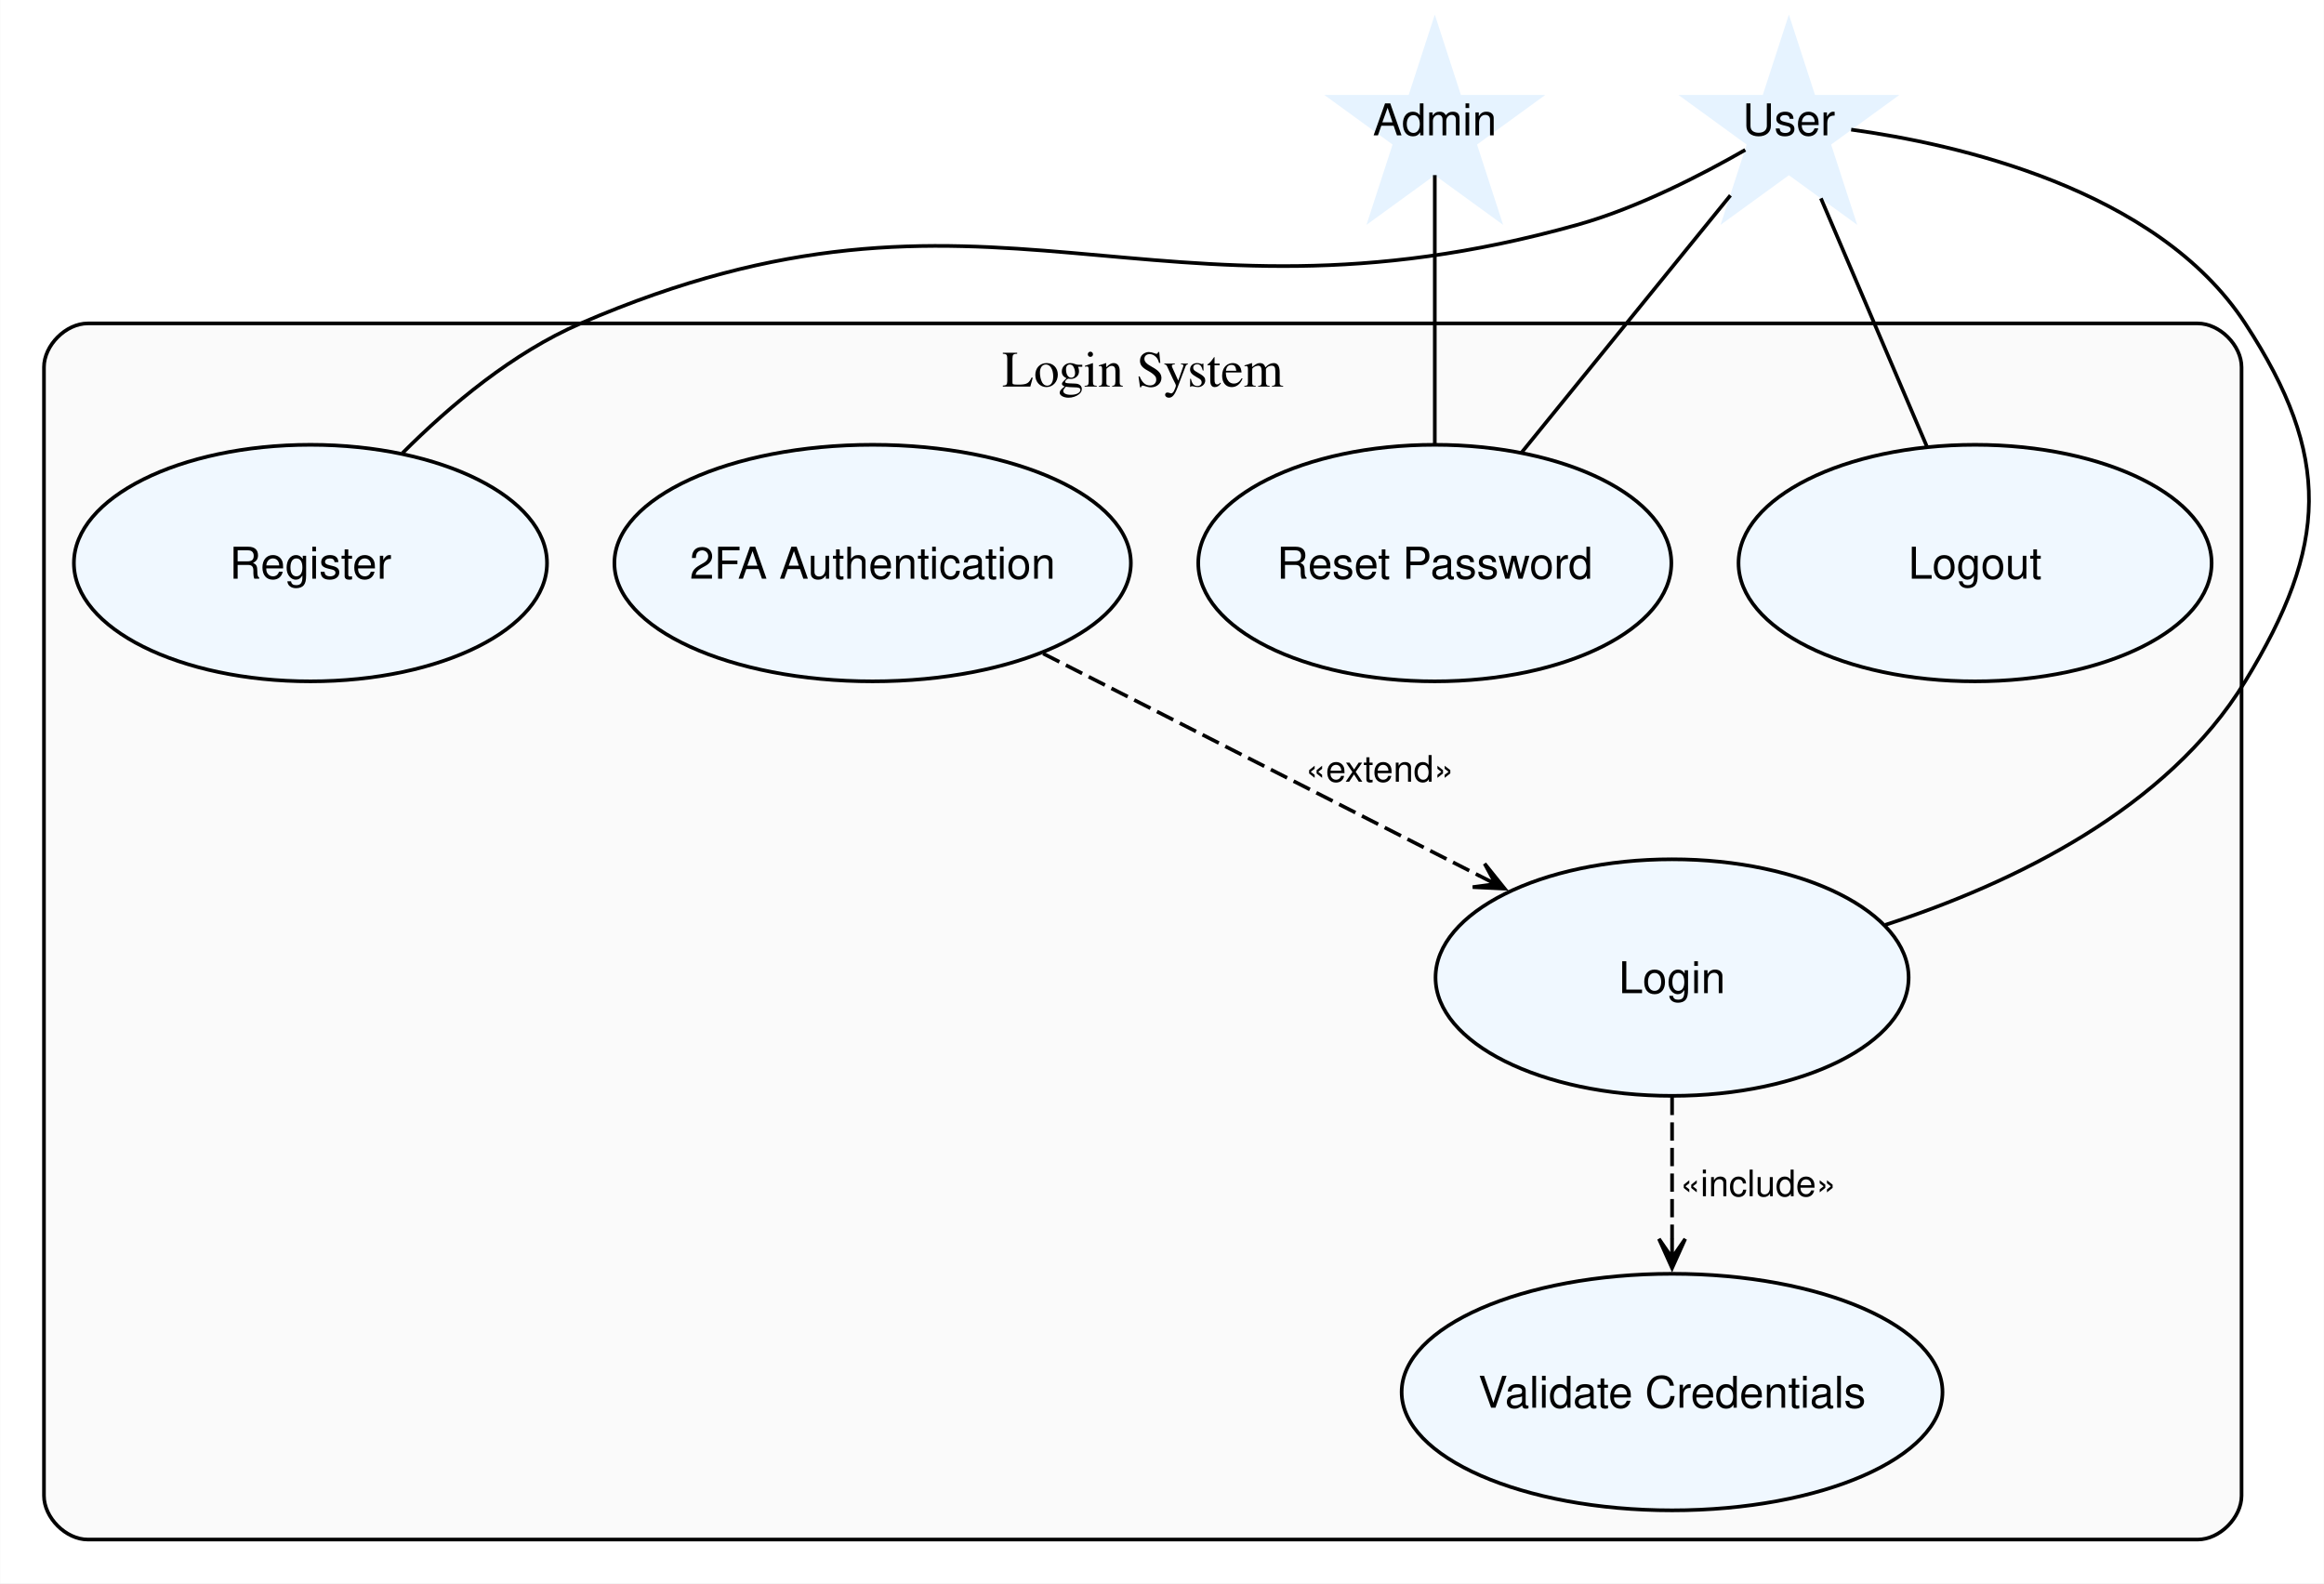
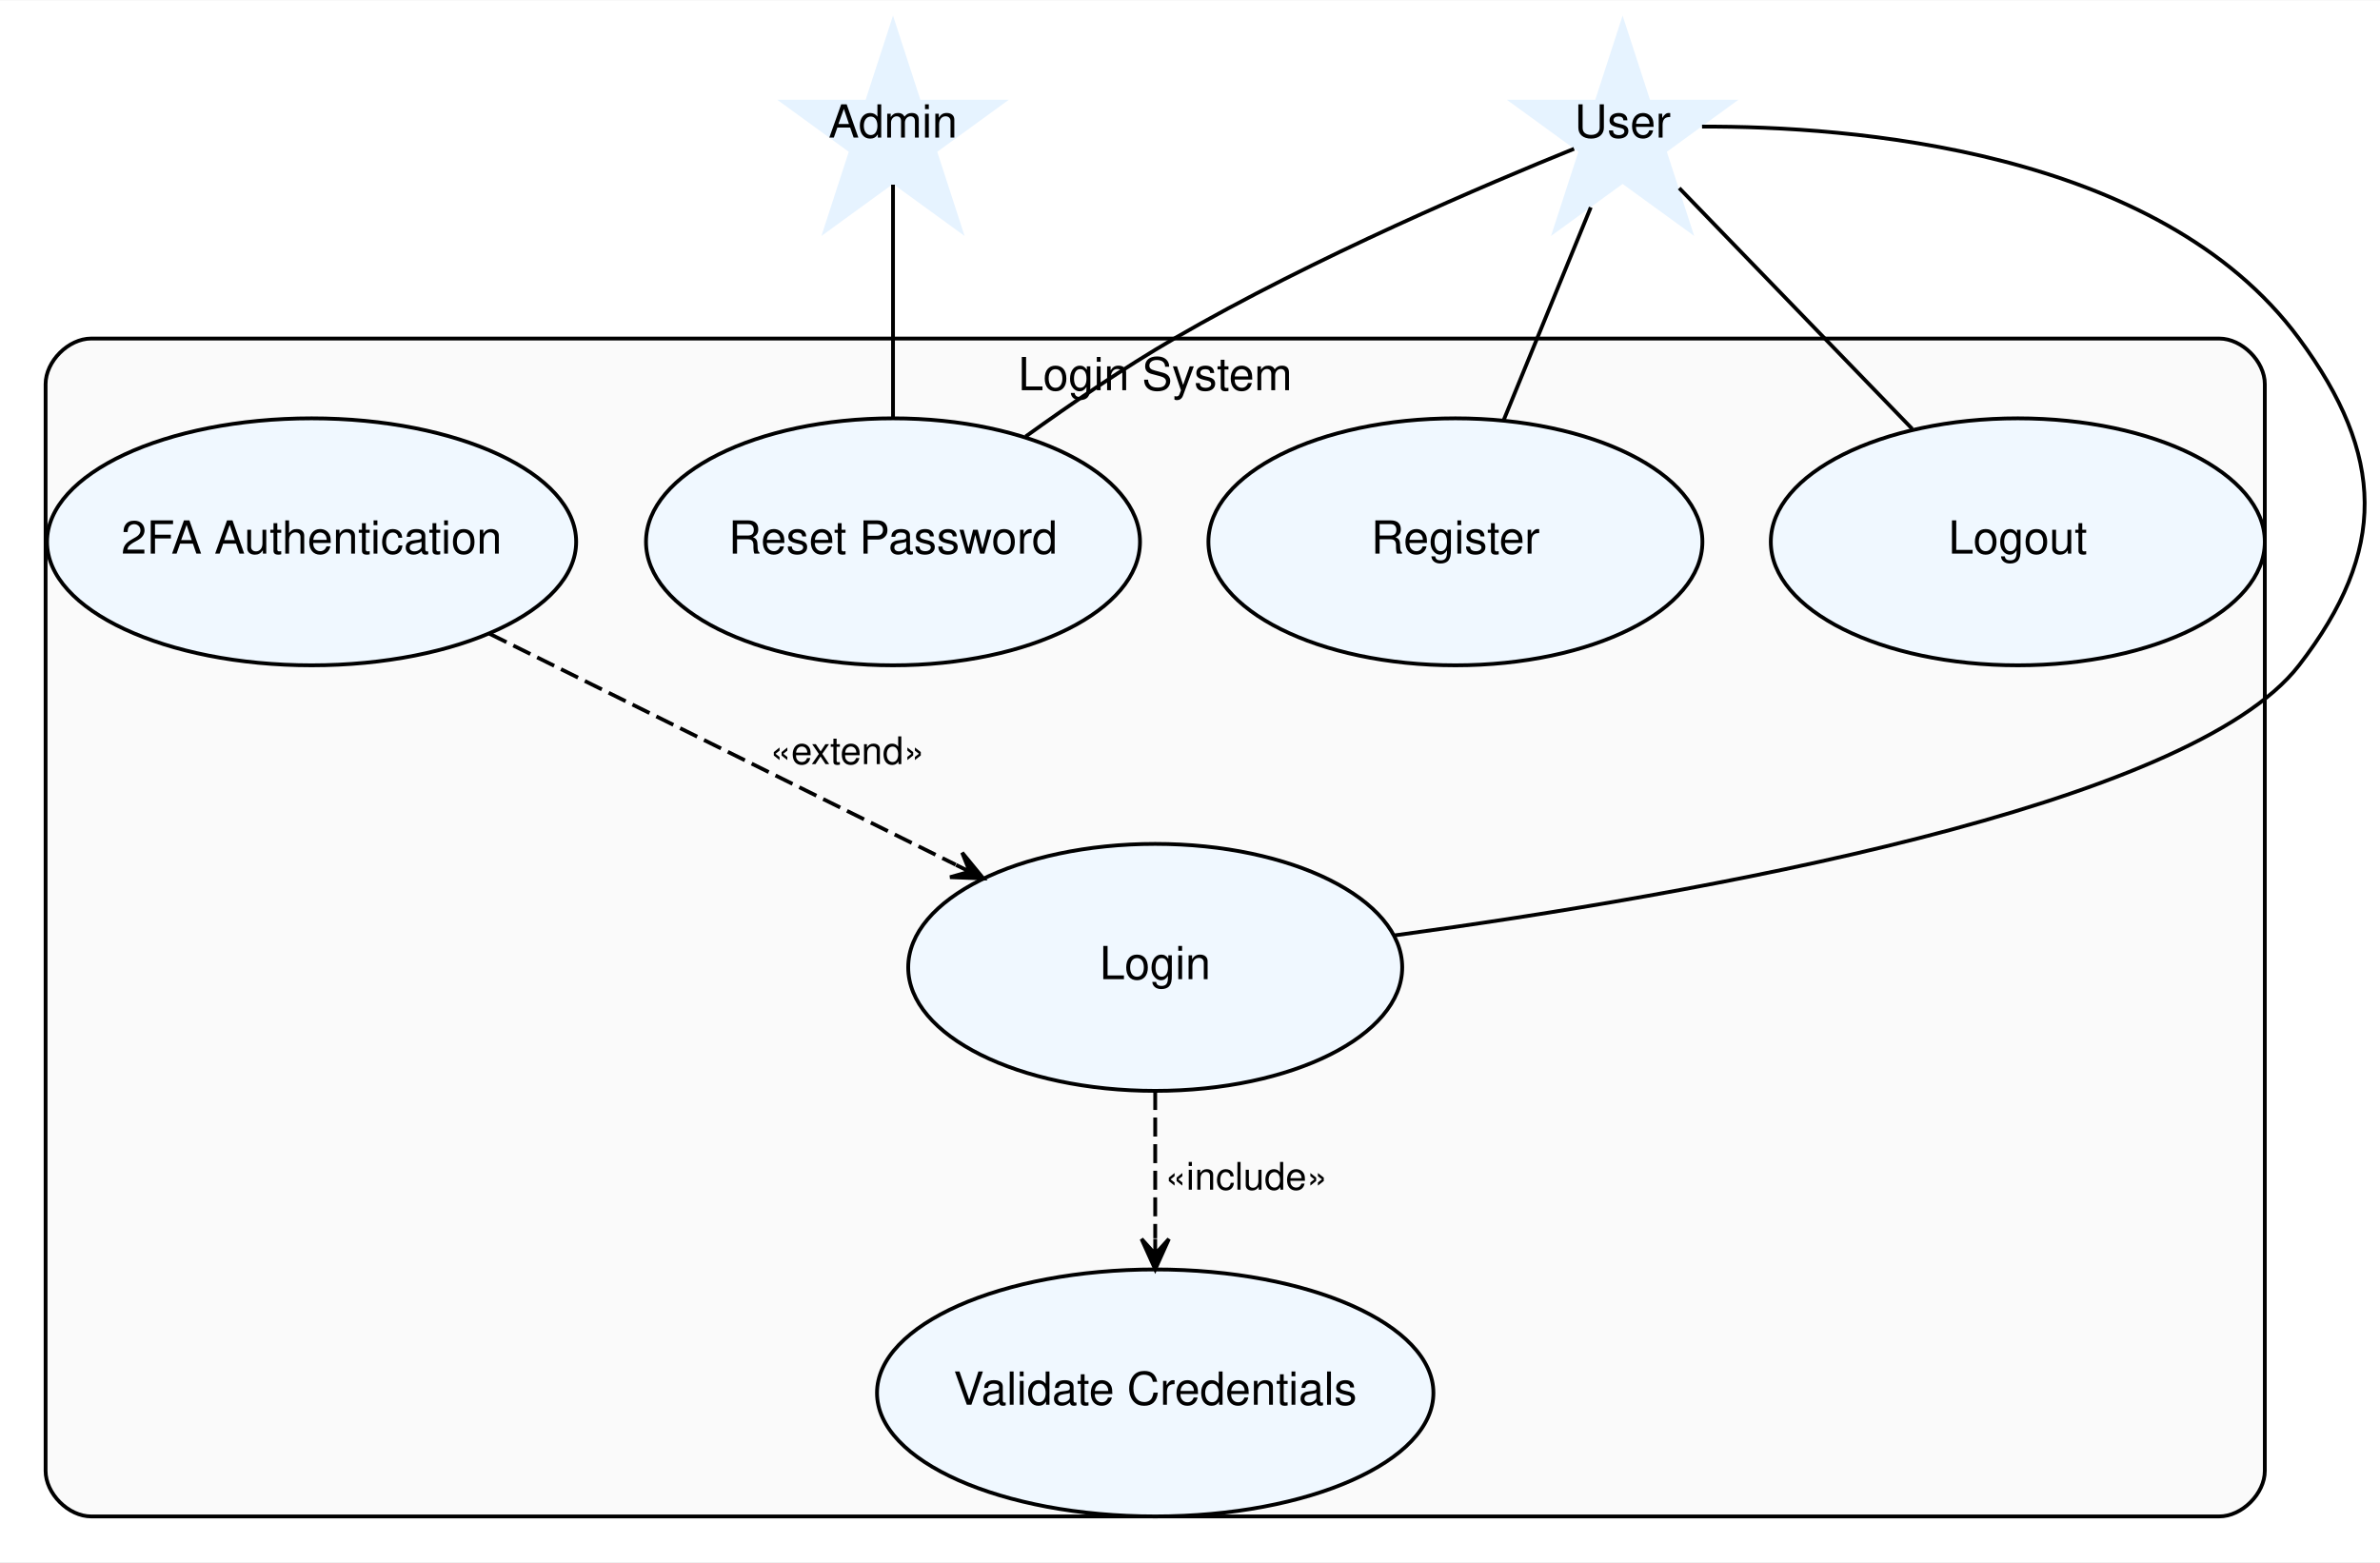
- <svg xmlns="http://www.w3.org/2000/svg" width="637pt" height="434pt" viewBox="0.00 0.00 636.54 433.75">
-   <g id="graph0" class="graph" transform="scale(1 1) rotate(0) translate(4 429.75)">
-     <polygon fill="white" stroke="none" points="-4,4 -4,-429.75 632.54,-429.75 632.54,4 -4,4" />
+ <svg xmlns="http://www.w3.org/2000/svg" width="626pt" height="411pt" viewBox="0.00 0.00 626.31 411.00">
+   <g id="graph0" class="graph" transform="scale(1 1) rotate(0) translate(4 407)">
+     <polygon fill="white" stroke="transparent" points="-4,4 -4,-407 622.31,-407 622.31,4 -4,4" />
    <g id="clust1" class="cluster">
-       <path fill="#fafafa" stroke="black" d="M20,-8C20,-8 598,-8 598,-8 604,-8 610,-14 610,-20 610,-20 610,-329.15 610,-329.15 610,-335.15 604,-341.15 598,-341.15 598,-341.15 20,-341.15 20,-341.15 14,-341.15 8,-335.15 8,-329.15 8,-329.15 8,-20 8,-20 8,-14 14,-8 20,-8" />
-       <text text-anchor="middle" x="309" y="-323.85" font-family="Times,serif" font-size="14.00">Login System</text>
+       <path fill="#fafafa" stroke="black" d="M20,-8C20,-8 580,-8 580,-8 586,-8 592,-14 592,-20 592,-20 592,-306 592,-306 592,-312 586,-318 580,-318 580,-318 20,-318 20,-318 14,-318 8,-312 8,-306 8,-306 8,-20 8,-20 8,-14 14,-8 20,-8" />
+       <text text-anchor="middle" x="300" y="-304.4" font-family="Helvetica,sans-Serif" font-size="12.00">Login System</text>
    </g>
    <g id="node1" class="node">
-       <polygon fill="#e6f3ff" stroke="none" points="419.28,-403.75 396.15,-403.75 389,-425.75 381.85,-403.75 358.72,-403.75 377.43,-390.15 370.28,-368.15 389,-381.75 407.72,-368.15 400.57,-390.15 419.28,-403.75" />
-       <text text-anchor="middle" x="389" y="-392.68" font-family="Helvetica,sans-Serif" font-size="12.00">Admin</text>
+       <ellipse fill="#f0f8ff" stroke="black" cx="231" cy="-264.5" rx="65" ry="32.5" />
+       <text text-anchor="middle" x="231" y="-261.4" font-family="Helvetica,sans-Serif" font-size="12.00">Reset Password</text>
+     </g>
+     <g id="node2" class="node">
+       <ellipse fill="#f0f8ff" stroke="black" cx="300" cy="-40.5" rx="73.21" ry="32.5" />
+       <text text-anchor="middle" x="300" y="-37.4" font-family="Helvetica,sans-Serif" font-size="12.00">Validate Credentials</text>
+     </g>
+     <g id="node3" class="node">
+       <ellipse fill="#f0f8ff" stroke="black" cx="379" cy="-264.5" rx="65" ry="32.5" />
+       <text text-anchor="middle" x="379" y="-261.4" font-family="Helvetica,sans-Serif" font-size="12.00">Register</text>
+     </g>
+     <g id="node4" class="node">
+       <ellipse fill="#f0f8ff" stroke="black" cx="527" cy="-264.5" rx="65" ry="32.5" />
+       <text text-anchor="middle" x="527" y="-261.4" font-family="Helvetica,sans-Serif" font-size="12.00">Logout</text>
+     </g>
+     <g id="node5" class="node">
+       <ellipse fill="#f0f8ff" stroke="black" cx="300" cy="-152.5" rx="65" ry="32.5" />
+       <text text-anchor="middle" x="300" y="-149.4" font-family="Helvetica,sans-Serif" font-size="12.00">Login</text>
+     </g>
+     <g id="edge6" class="edge">
+       <path fill="none" stroke="black" stroke-dasharray="5,2" d="M300,-119.98C300,-107.9 300,-93.95 300,-81.2" />
+       <polygon fill="black" stroke="black" points="300,-73.03 303.6,-81.03 300,-77.03 300,-81.03 300,-81.03 300,-81.03 300,-77.03 296.4,-81.03 300,-73.03 300,-73.03" />
+       <text text-anchor="middle" x="324" y="-94" font-family="Helvetica,sans-Serif" font-size="10.00">«include»</text>
    </g>
    <g id="node6" class="node">
-       <ellipse fill="#f0f8ff" stroke="black" cx="389" cy="-275.5" rx="64.8" ry="32.4" />
-       <text text-anchor="middle" x="389" y="-271.23" font-family="Helvetica,sans-Serif" font-size="12.00">Reset Password</text>
+       <ellipse fill="#f0f8ff" stroke="black" cx="78" cy="-264.5" rx="69.62" ry="32.5" />
+       <text text-anchor="middle" x="78" y="-261.4" font-family="Helvetica,sans-Serif" font-size="12.00">2FA Authentication</text>
+     </g>
+     <g id="edge7" class="edge">
+       <path fill="none" stroke="black" stroke-dasharray="5,2" d="M124.81,-240.31C160.71,-222.52 210.25,-197.97 247.5,-179.52" />
+       <polygon fill="black" stroke="black" points="254.77,-175.91 249.2,-182.69 251.19,-177.69 247.6,-179.46 247.6,-179.46 247.6,-179.46 251.19,-177.69 246.01,-176.24 254.77,-175.91 254.77,-175.91" />
+       <text text-anchor="middle" x="219" y="-206" font-family="Helvetica,sans-Serif" font-size="10.00">«extend»</text>
+     </g>
+     <g id="node7" class="node">
+       <polygon fill="#e6f3ff" stroke="transparent" points="453.48,-380.85 430.2,-380.85 423,-403 415.8,-380.85 392.52,-380.85 411.36,-367.15 404.16,-345 423,-358.69 441.84,-345 434.64,-367.15 453.48,-380.85" />
+       <text text-anchor="middle" x="423" y="-370.9" font-family="Helvetica,sans-Serif" font-size="12.00">User</text>
+     </g>
+     <g id="edge2" class="edge">
+       <path fill="none" stroke="black" d="M410.22,-367.94C388.15,-359.01 341.74,-339.36 305,-318 291.79,-310.32 277.97,-300.92 265.89,-292.21" />
+     </g>
+     <g id="edge5" class="edge">
+       <path fill="none" stroke="black" d="M414.62,-352.53C408.14,-336.69 399.05,-314.49 391.68,-296.48" />
+     </g>
+     <g id="edge4" class="edge">
+       <path fill="none" stroke="black" d="M437.9,-357.6C453.85,-341.11 479.52,-314.58 499.22,-294.22" />
+     </g>
+     <g id="edge3" class="edge">
+       <path fill="none" stroke="black" d="M443.9,-373.78C482.44,-373.93 564.14,-367.98 601,-318 623.69,-287.24 624.37,-262.25 601,-232 572.15,-194.66 442.43,-171.72 363,-160.92" />
+     </g>
+     <g id="node8" class="node">
+       <polygon fill="#e6f3ff" stroke="transparent" points="261.48,-380.85 238.2,-380.85 231,-403 223.8,-380.85 200.52,-380.85 219.36,-367.15 212.16,-345 231,-358.69 249.84,-345 242.64,-367.15 261.48,-380.85" />
+       <text text-anchor="middle" x="231" y="-370.9" font-family="Helvetica,sans-Serif" font-size="12.00">Admin</text>
    </g>
    <g id="edge1" class="edge">
-       <path fill="none" stroke="black" d="M389,-381.78C389,-363.73 389,-332.03 389,-308.11" />
-     </g>
-     <g id="node2" class="node">
-       <ellipse fill="#f0f8ff" stroke="black" cx="454" cy="-161.95" rx="64.8" ry="32.4" />
-       <text text-anchor="middle" x="454" y="-157.67" font-family="Helvetica,sans-Serif" font-size="12.00">Login</text>
-     </g>
-     <g id="node4" class="node">
-       <ellipse fill="#f0f8ff" stroke="black" cx="454" cy="-48.4" rx="74.08" ry="32.4" />
-       <text text-anchor="middle" x="454" y="-44.12" font-family="Helvetica,sans-Serif" font-size="12.00">Validate Credentials</text>
-     </g>
-     <g id="edge4" class="edge">
-       <path fill="none" stroke="black" stroke-dasharray="5,2" d="M454,-129.28C454,-117.15 454,-103.14 454,-90.27" />
-       <polygon fill="black" stroke="black" points="454,-82.36 457.6,-90.36 454,-85.15 454,-90.36 454,-90.36 454,-90.36 454,-85.15 450.4,-90.37 454,-82.36" />
-       <text text-anchor="middle" x="477.62" y="-102.05" font-family="Helvetica,sans-Serif" font-size="10.00">«include»</text>
-     </g>
-     <g id="node3" class="node">
-       <ellipse fill="#f0f8ff" stroke="black" cx="81" cy="-275.5" rx="64.8" ry="32.4" />
-       <text text-anchor="middle" x="81" y="-271.23" font-family="Helvetica,sans-Serif" font-size="12.00">Register</text>
-     </g>
-     <g id="node5" class="node">
-       <ellipse fill="#f0f8ff" stroke="black" cx="235" cy="-275.5" rx="70.74" ry="32.4" />
-       <text text-anchor="middle" x="235" y="-271.23" font-family="Helvetica,sans-Serif" font-size="12.00">2FA Authentication</text>
-     </g>
-     <g id="edge3" class="edge">
-       <path fill="none" stroke="black" stroke-dasharray="5,2" d="M281.71,-250.71C316.75,-232.86 364.74,-208.42 401.17,-189.86" />
-       <polygon fill="black" stroke="black" points="408.14,-186.31 402.65,-193.15 405.67,-187.57 401.02,-189.94 401.02,-189.94 401.02,-189.94 405.67,-187.57 399.38,-186.73 408.14,-186.31" />
-       <text text-anchor="middle" x="373.94" y="-215.6" font-family="Helvetica,sans-Serif" font-size="10.00">«extend»</text>
-     </g>
-     <g id="node7" class="node">
-       <ellipse fill="#f0f8ff" stroke="black" cx="537" cy="-275.5" rx="64.8" ry="32.4" />
-       <text text-anchor="middle" x="537" y="-271.23" font-family="Helvetica,sans-Serif" font-size="12.00">Logout</text>
-     </g>
-     <g id="node8" class="node">
-       <polygon fill="#e6f3ff" stroke="none" points="516.28,-403.75 493.15,-403.75 486,-425.75 478.85,-403.75 455.72,-403.75 474.43,-390.15 467.28,-368.15 486,-381.75 504.72,-368.15 497.57,-390.15 516.28,-403.75" />
-       <text text-anchor="middle" x="486" y="-392.68" font-family="Helvetica,sans-Serif" font-size="12.00">User</text>
-     </g>
-     <g id="edge2" class="edge">
-       <path fill="none" stroke="black" d="M503.06,-394.24C531.24,-390.39 586.76,-378.24 611,-341.15 634.84,-304.67 633.75,-280.27 611,-243.1 589.59,-208.13 547.57,-187.81 512.39,-176.38" />
-     </g>
-     <g id="edge7" class="edge">
-       <path fill="none" stroke="black" d="M474.04,-388.69C462.64,-382.14 444.78,-372.84 428,-368.15 310.58,-335.3 266.9,-389.56 155,-341.15 136.52,-333.16 119.36,-318.8 106.22,-305.64" />
-     </g>
-     <g id="edge5" class="edge">
-       <path fill="none" stroke="black" d="M469.98,-376.23C454.38,-357.01 430.47,-327.57 412.67,-305.65" />
-     </g>
-     <g id="edge6" class="edge">
-       <path fill="none" stroke="black" d="M494.77,-375.42C502.74,-356.74 514.62,-328.91 523.76,-307.52" />
+       <path fill="none" stroke="black" d="M231,-358.5C231,-342.91 231,-317.64 231,-297.37" />
    </g>
  </g>
</svg>
